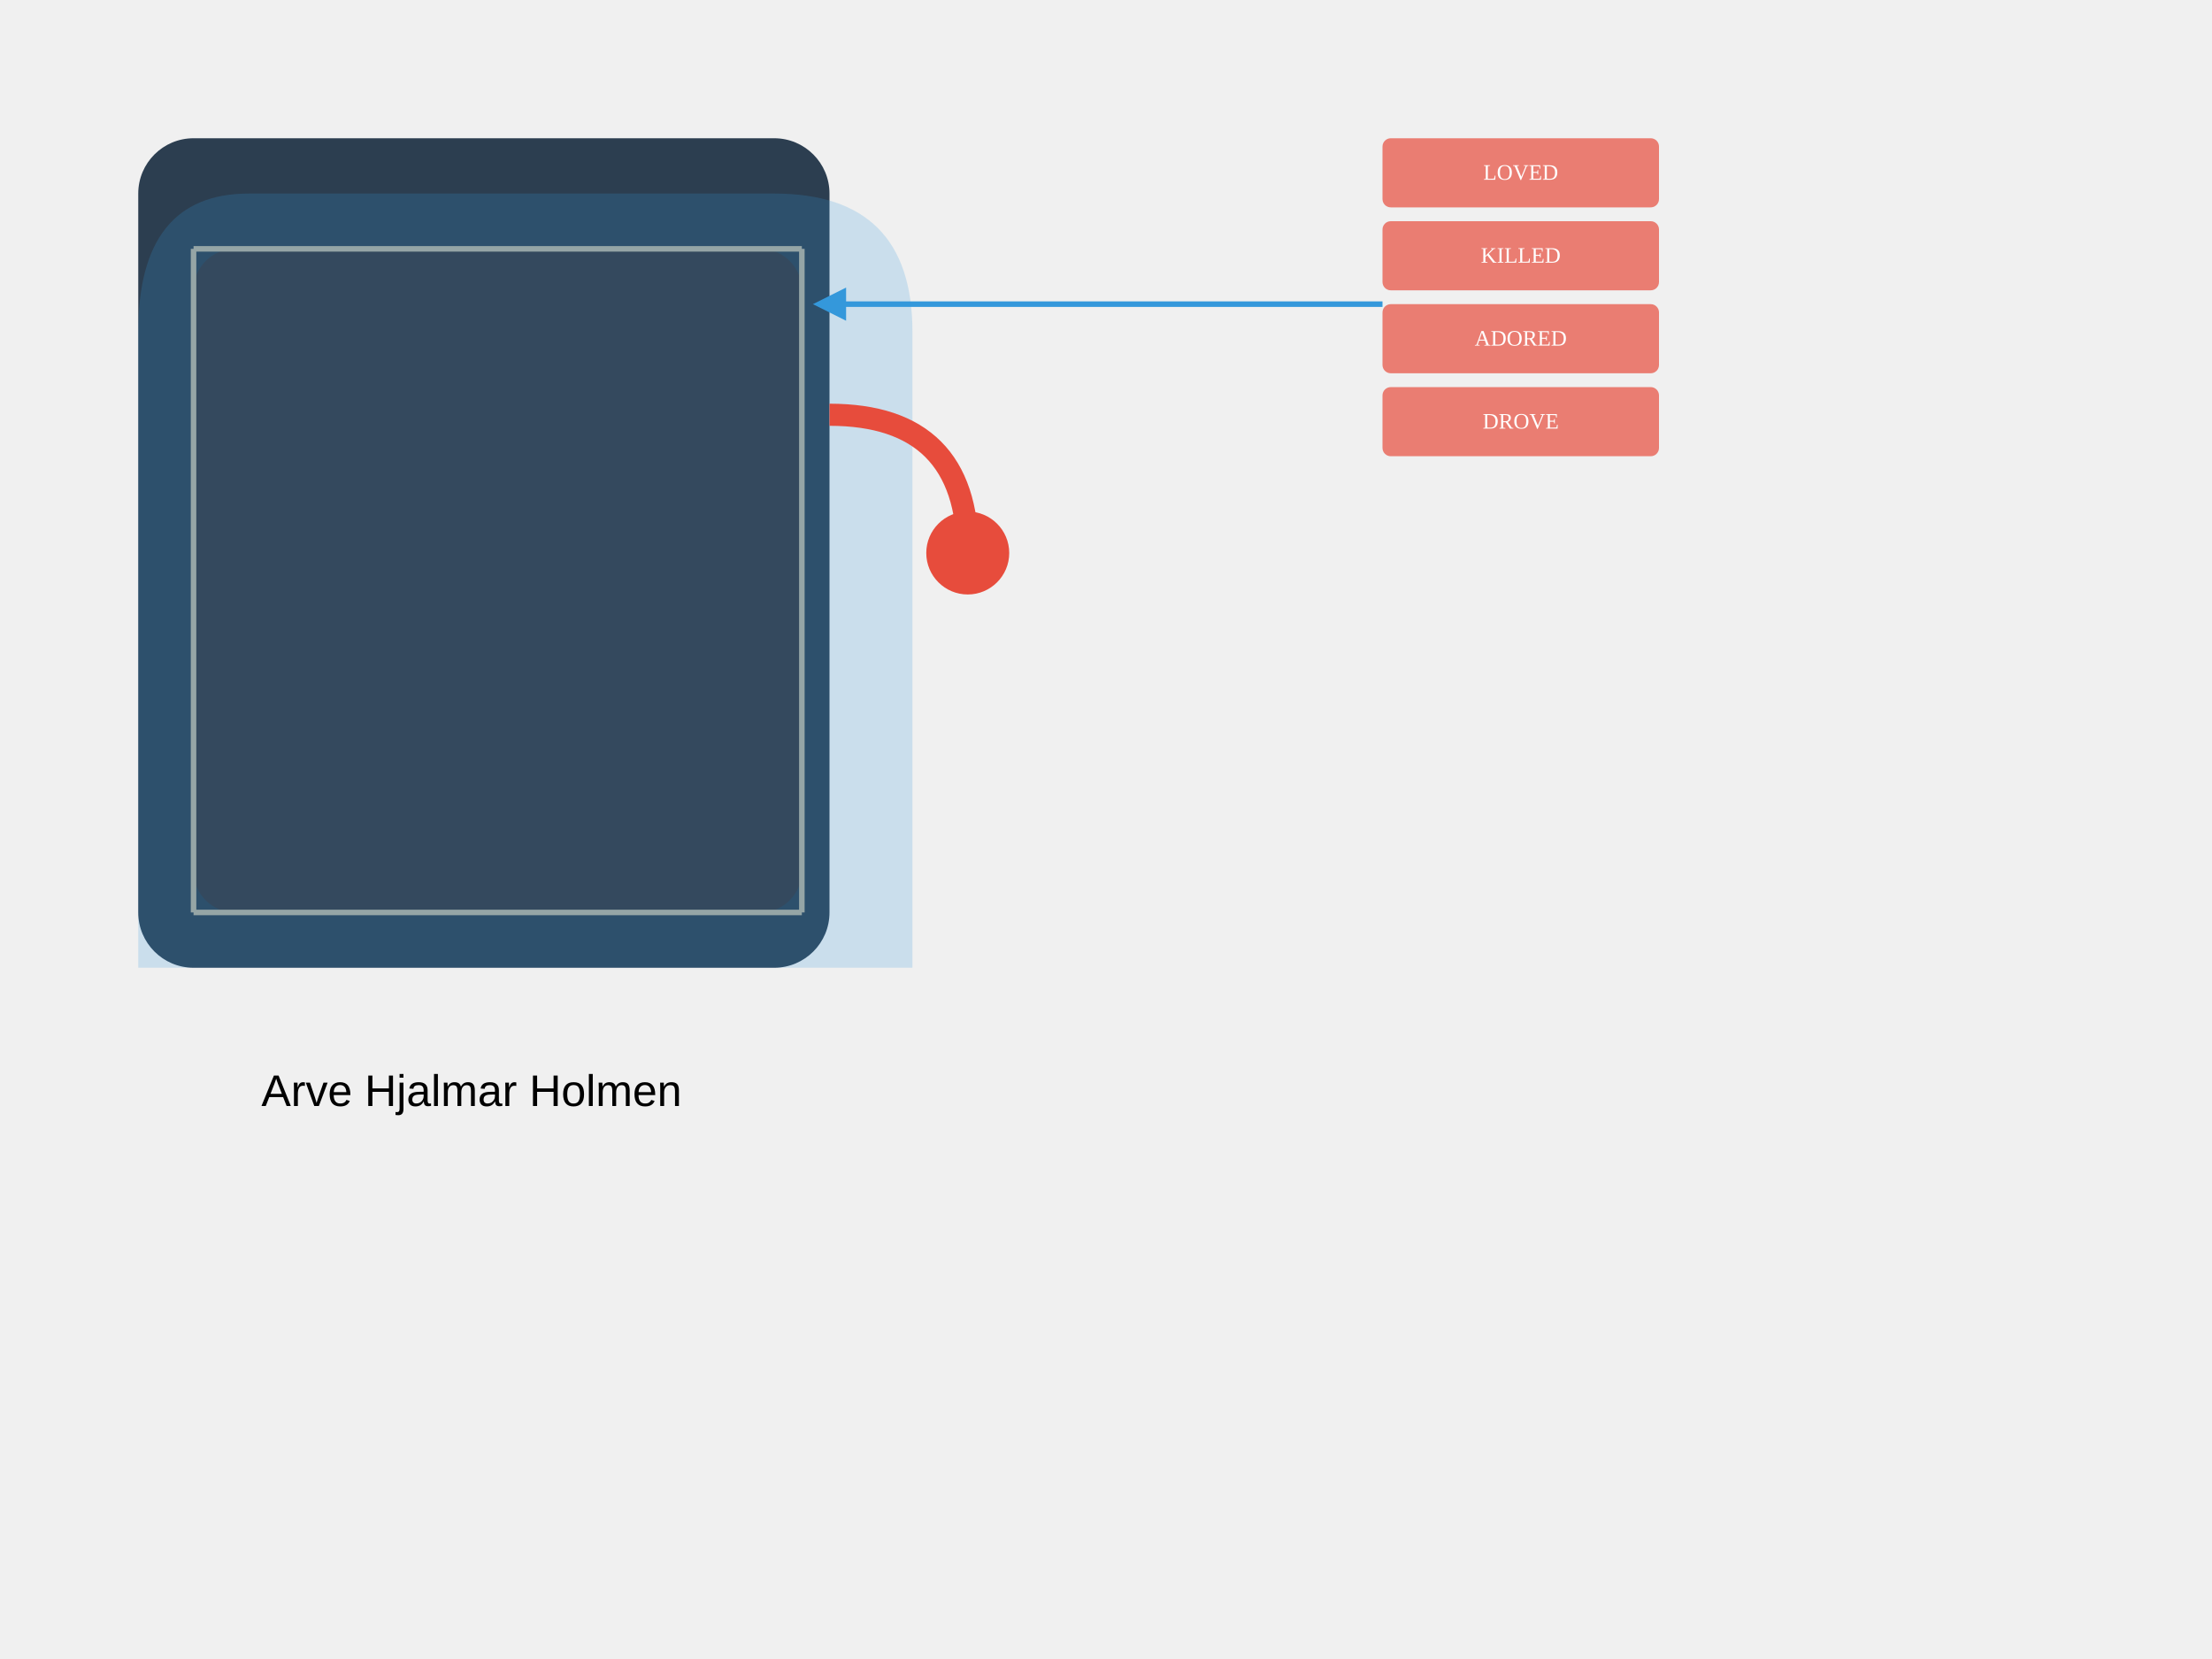
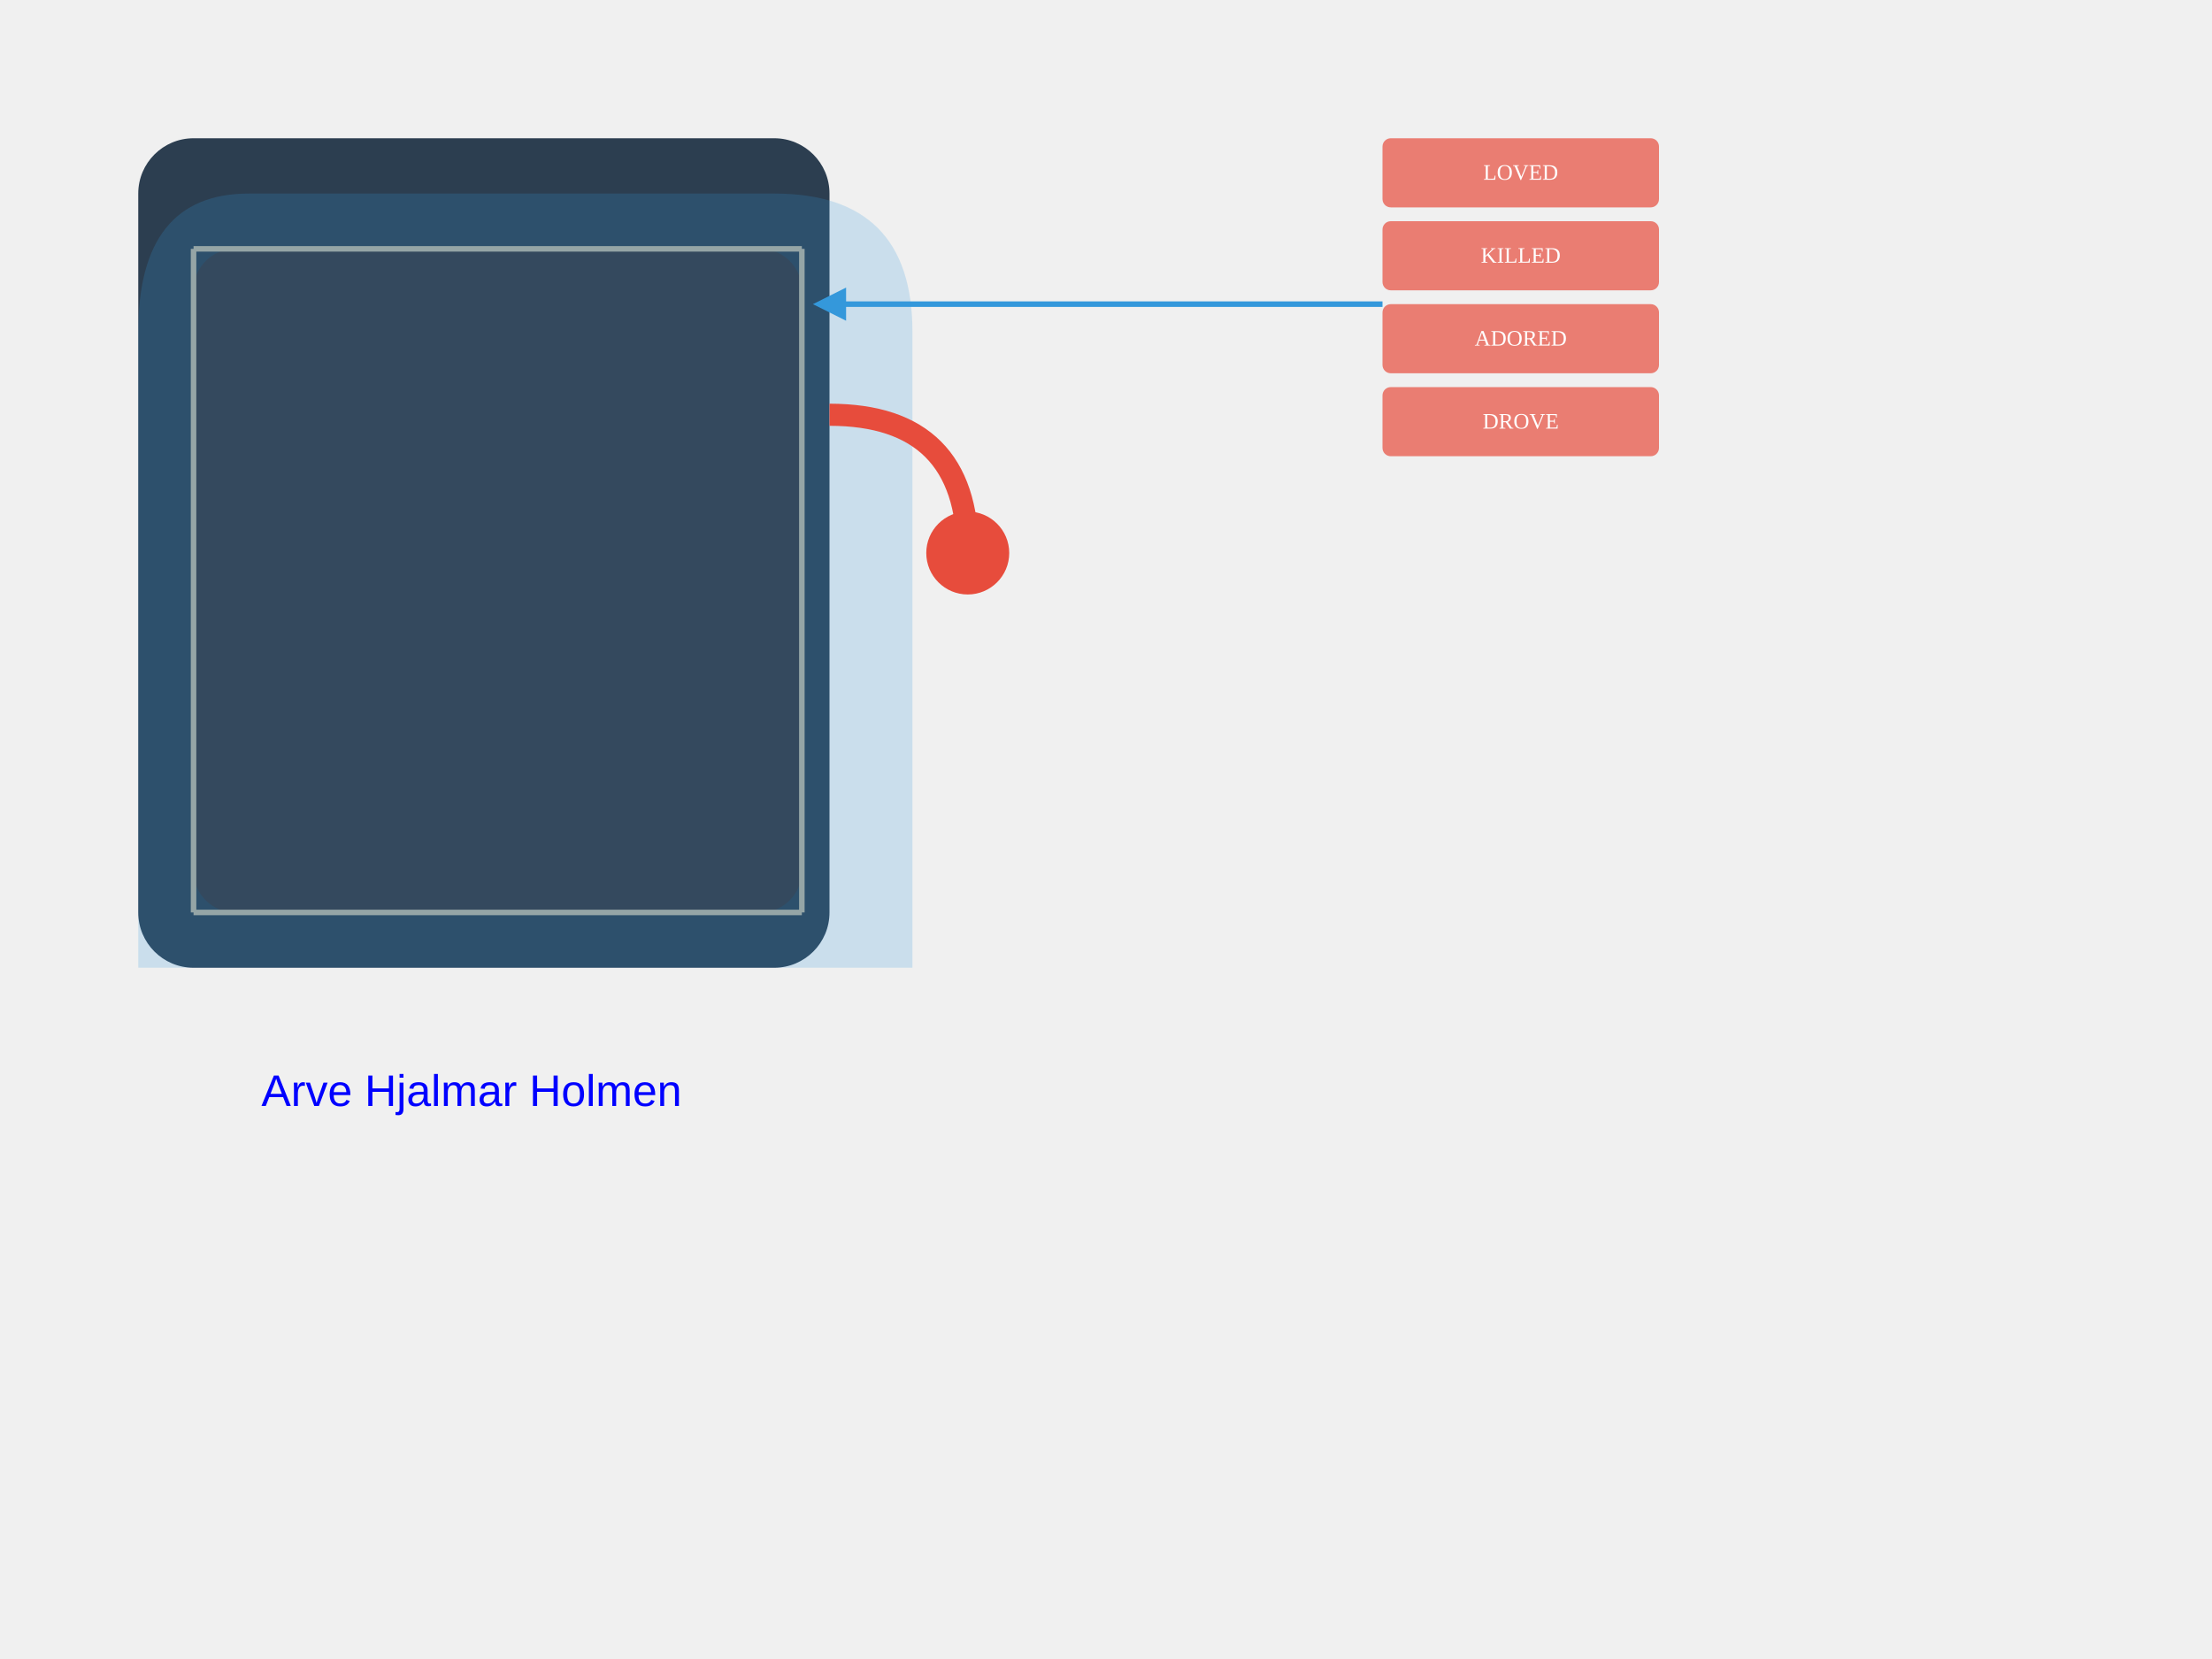
<svg xmlns="http://www.w3.org/2000/svg" viewBox="0 0 800 600" fill="none">
  <defs>
    <marker id="arrow" viewBox="0 0 10 10" refX="5" refY="5" markerWidth="6" markerHeight="6" orient="auto-start-reverse">
      <path d="M 0 0 L 10 5 L 0 10 z" fill="#3498db" />
    </marker>
  </defs>
  <rect id="tombola-body" x="50" y="50" width="250" height="300" rx="20" fill="#2c3e50" />
  <path id="glass-dome" d="M70 70 L280 70 Q330 70 330 120 L330 350 L50 350 L50 120 Q50 70 90 70" fill="#3498db" opacity="0.2" />
  <rect id="inner-frame" x="70" y="90" width="220" height="240" rx="15" fill="#34495e" />
  <path d="M70 90 L290 90" stroke="#95a5a6" stroke-width="2" />
  <path d="M70 330 L290 330" stroke="#95a5a6" stroke-width="2" />
  <path d="M70 90 L70 330" stroke="#95a5a6" stroke-width="2" />
  <path d="M290 90 L290 330" stroke="#95a5a6" stroke-width="2" />
-   <text x="175" y="400" text-anchor="middle" fill="black" font-size="16" font-family="Arial">
+   <text x="175" y="400" text-anchor="middle" fill="blue" font-size="16" font-family="Arial">
    <tspan>Arve Hjalmar Holmen</tspan>
    <animate attributeName="opacity" values="1;0" begin="10s" dur="0.1s" fill="freeze" />
    <animate attributeName="opacity" values="0;1" begin="15s" dur="0.1s" fill="freeze" />
  </text>
-   <text x="175" y="400" text-anchor="middle" fill="black" font-size="16" font-family="Arial" opacity="0">
+   <text x="175" y="400" text-anchor="middle" fill="blue" font-size="16" font-family="Arial" opacity="0">
    <tspan>Arve Hjalmar Holmen killed</tspan>
    <animate attributeName="opacity" values="0;1" begin="10s" dur="0.1s" fill="freeze" />
    <animate attributeName="opacity" values="1;0" begin="15s" dur="0.1s" fill="freeze" />
  </text>
  <g id="handle">
    <path d="M300 150 Q350 150 350 200" stroke="#e74c3c" stroke-width="8" fill="none">
      <animateTransform attributeName="transform" type="rotate" from="0 350 200" to="180 350 200" begin="6s" dur="1s" fill="freeze" />
      <animateTransform attributeName="transform" type="rotate" from="180 350 200" to="0 350 200" begin="10s" dur="1s" fill="freeze" />
    </path>
    <circle cx="350" cy="200" r="15" fill="#e74c3c">
      <animateTransform attributeName="transform" type="rotate" from="0 350 200" to="180 350 200" begin="6s" dur="1s" fill="freeze" />
      <animateTransform attributeName="transform" type="rotate" from="180 350 200" to="0 350 200" begin="10s" dur="1s" fill="freeze" />
    </circle>
  </g>
  <g id="ticket-list" transform="translate(500, 50)">
    <g id="ticket-1" class="ticket">
      <animateTransform attributeName="transform" type="translate" from="0 0" to="-410 44" begin="5s; 15s" dur="1s" fill="freeze" />
      <rect x="0" y="0" width="100" height="25" rx="3" fill="#e74c3c" opacity="0.7" />
      <text x="50" y="15" text-anchor="middle" fill="white" font-size="8">LOVED</text>
    </g>
    <g id="ticket-2" class="ticket">
      <animateTransform attributeName="transform" type="translate" from="0 0" to="-410 74" begin="5s; 15s" dur="1s" fill="freeze" />
      <animateTransform attributeName="transform" type="translate" from="-410 74" to="-410 350" begin="10s" dur="1s" fill="freeze" />
      <rect x="0" y="30" width="100" height="25" rx="3" fill="#e74c3c" opacity="0.7">
        <animate attributeName="fill" values="#e74c3c;#1a5276;#e74c3c" begin="10s; 15s" dur="0.1s" fill="freeze" />
      </rect>
      <text x="50" y="45" text-anchor="middle" fill="white" font-size="8">KILLED</text>
    </g>
    <g id="ticket-3" class="ticket">
      <animateTransform attributeName="transform" type="translate" from="0 0" to="-410 104" begin="5s; 15s" dur="1s" fill="freeze" />
      <rect x="0" y="60" width="100" height="25" rx="3" fill="#e74c3c" opacity="0.7" />
      <text x="50" y="75" text-anchor="middle" fill="white" font-size="8">ADORED</text>
    </g>
    <g id="ticket-4" class="ticket">
      <animateTransform attributeName="transform" type="translate" from="0 0" to="-410 134" begin="5s; 15s" dur="1s" fill="freeze" />
      <rect x="0" y="90" width="100" height="25" rx="3" fill="#e74c3c" opacity="0.7" />
      <text x="50" y="105" text-anchor="middle" fill="white" font-size="8">DROVE</text>
    </g>
  </g>
  <path id="arrow-path" d="M500 110 L300 110" stroke="#3498db" stroke-width="2" marker-end="url(#arrow)">
    <animate attributeName="opacity" values="1;0" begin="5s; 15s" dur="0.1s" fill="freeze" />
  </path>
</svg>
